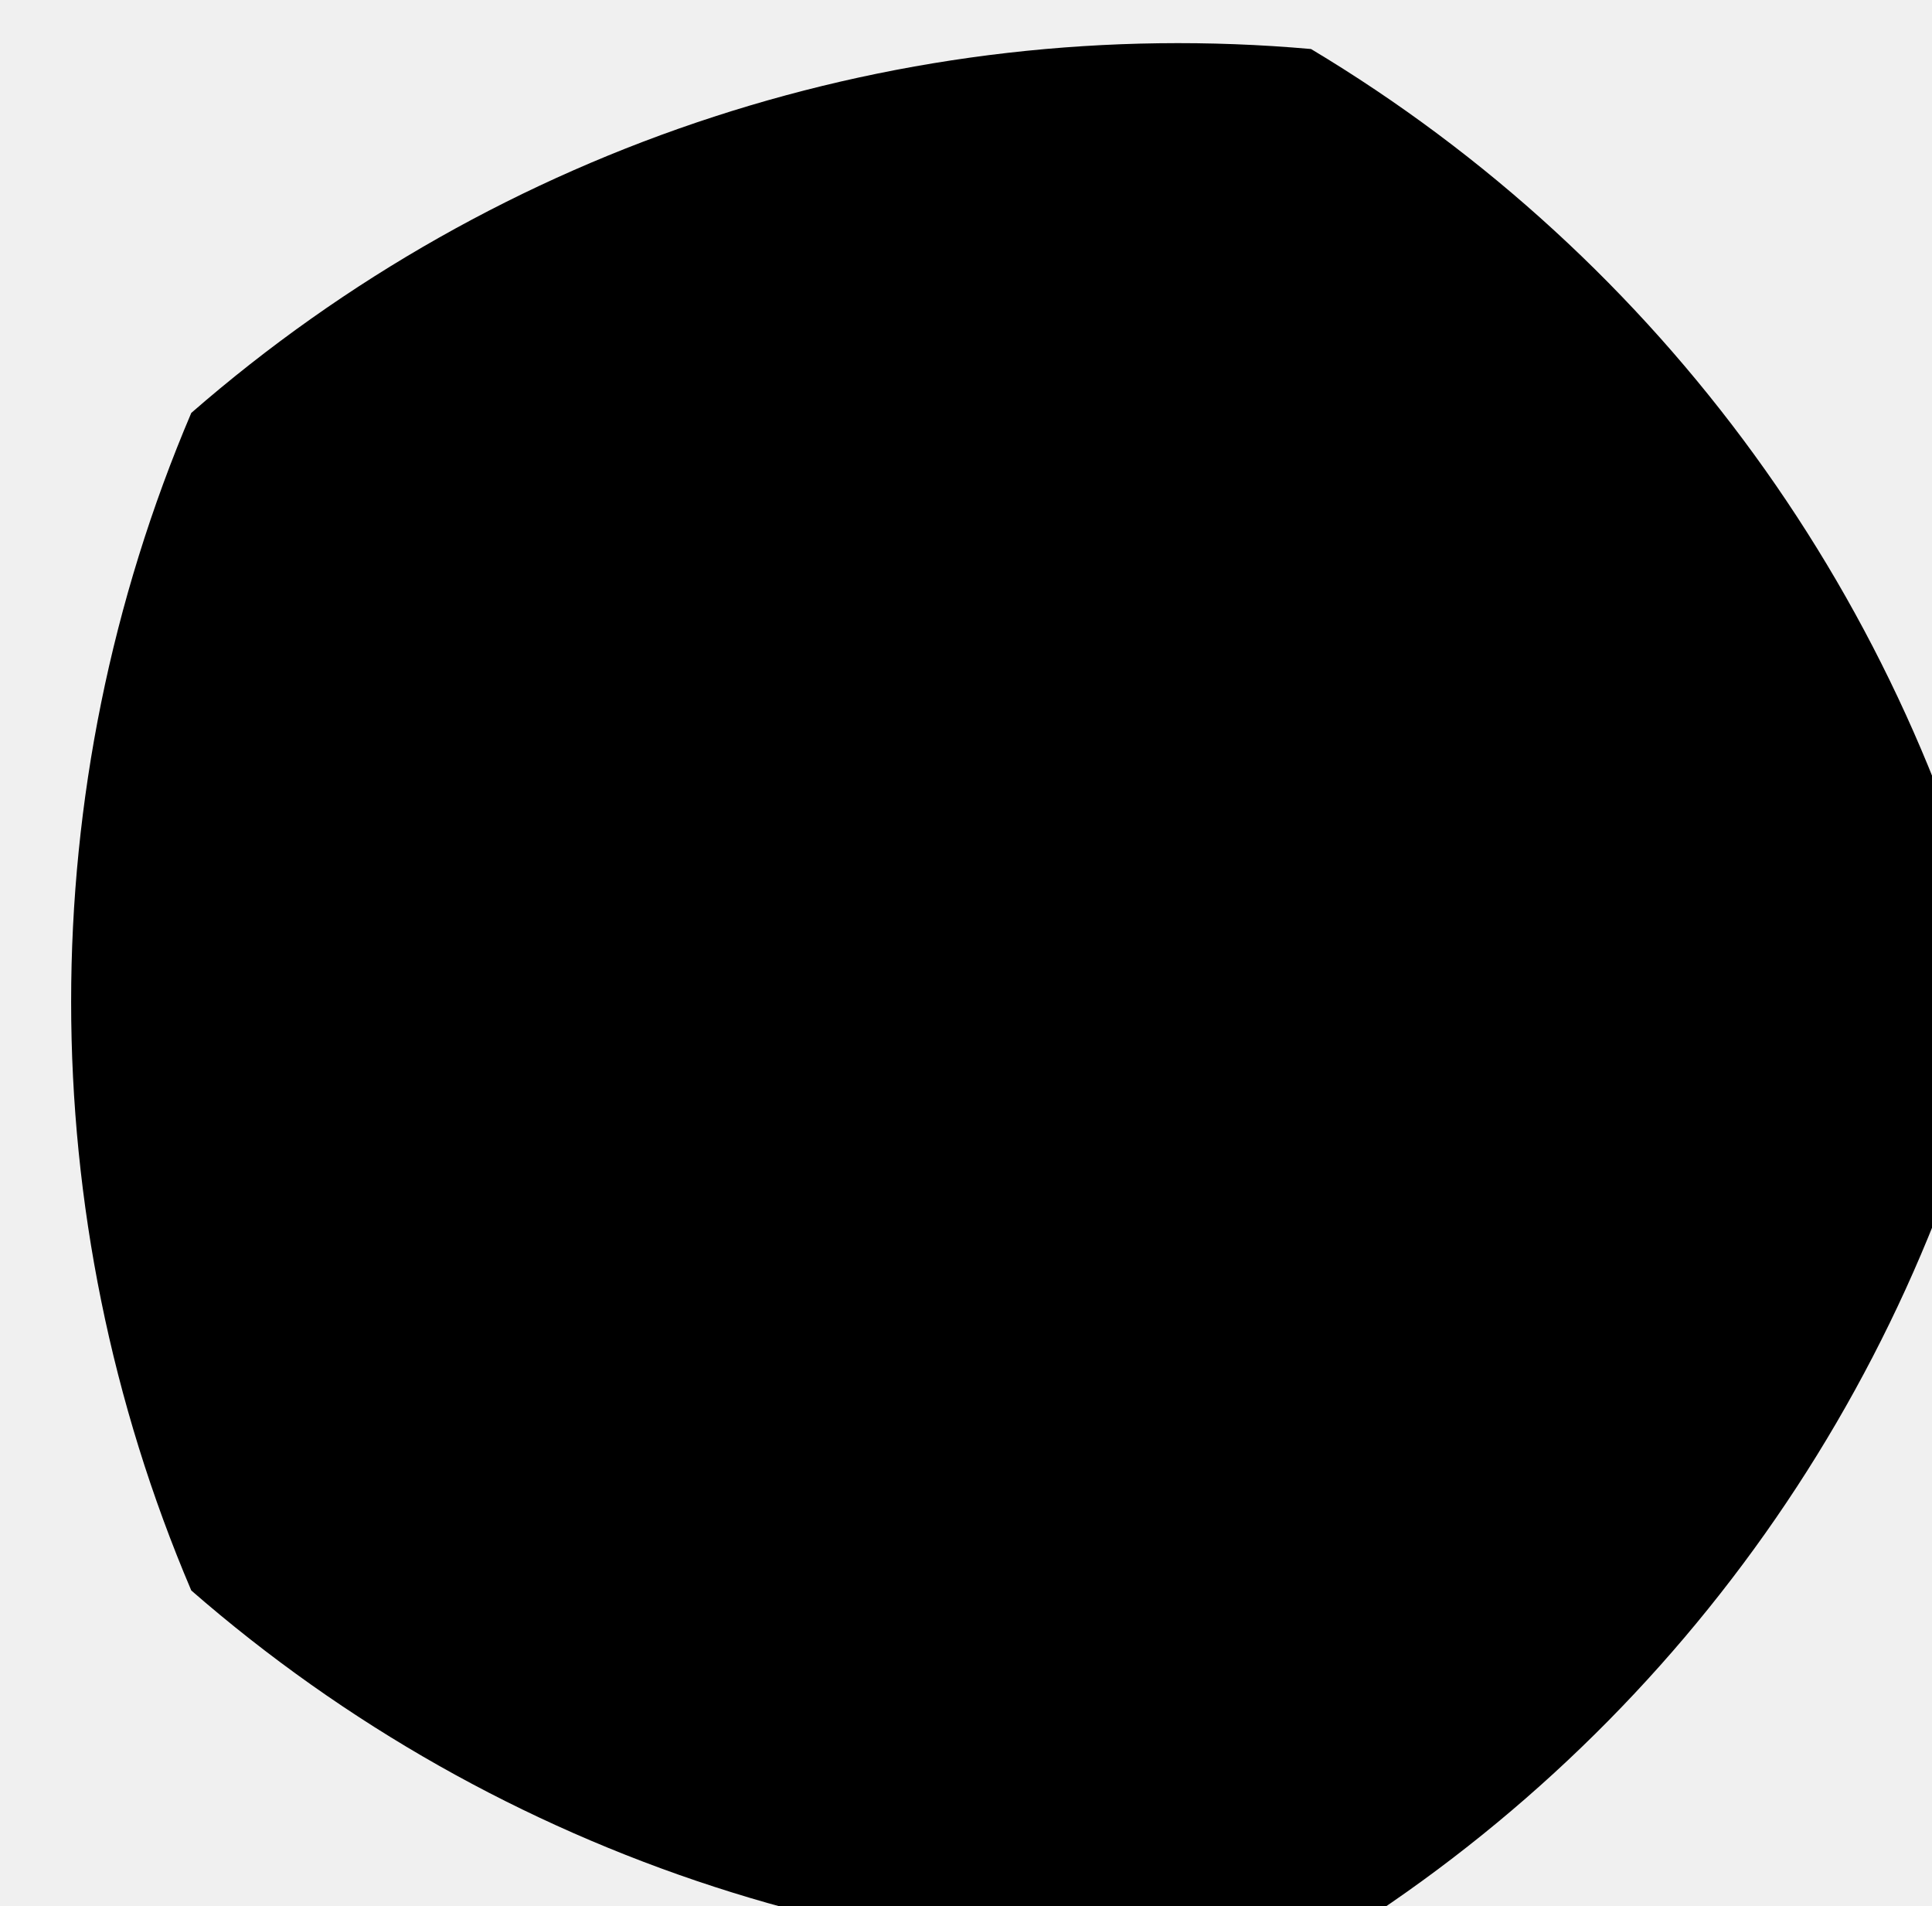
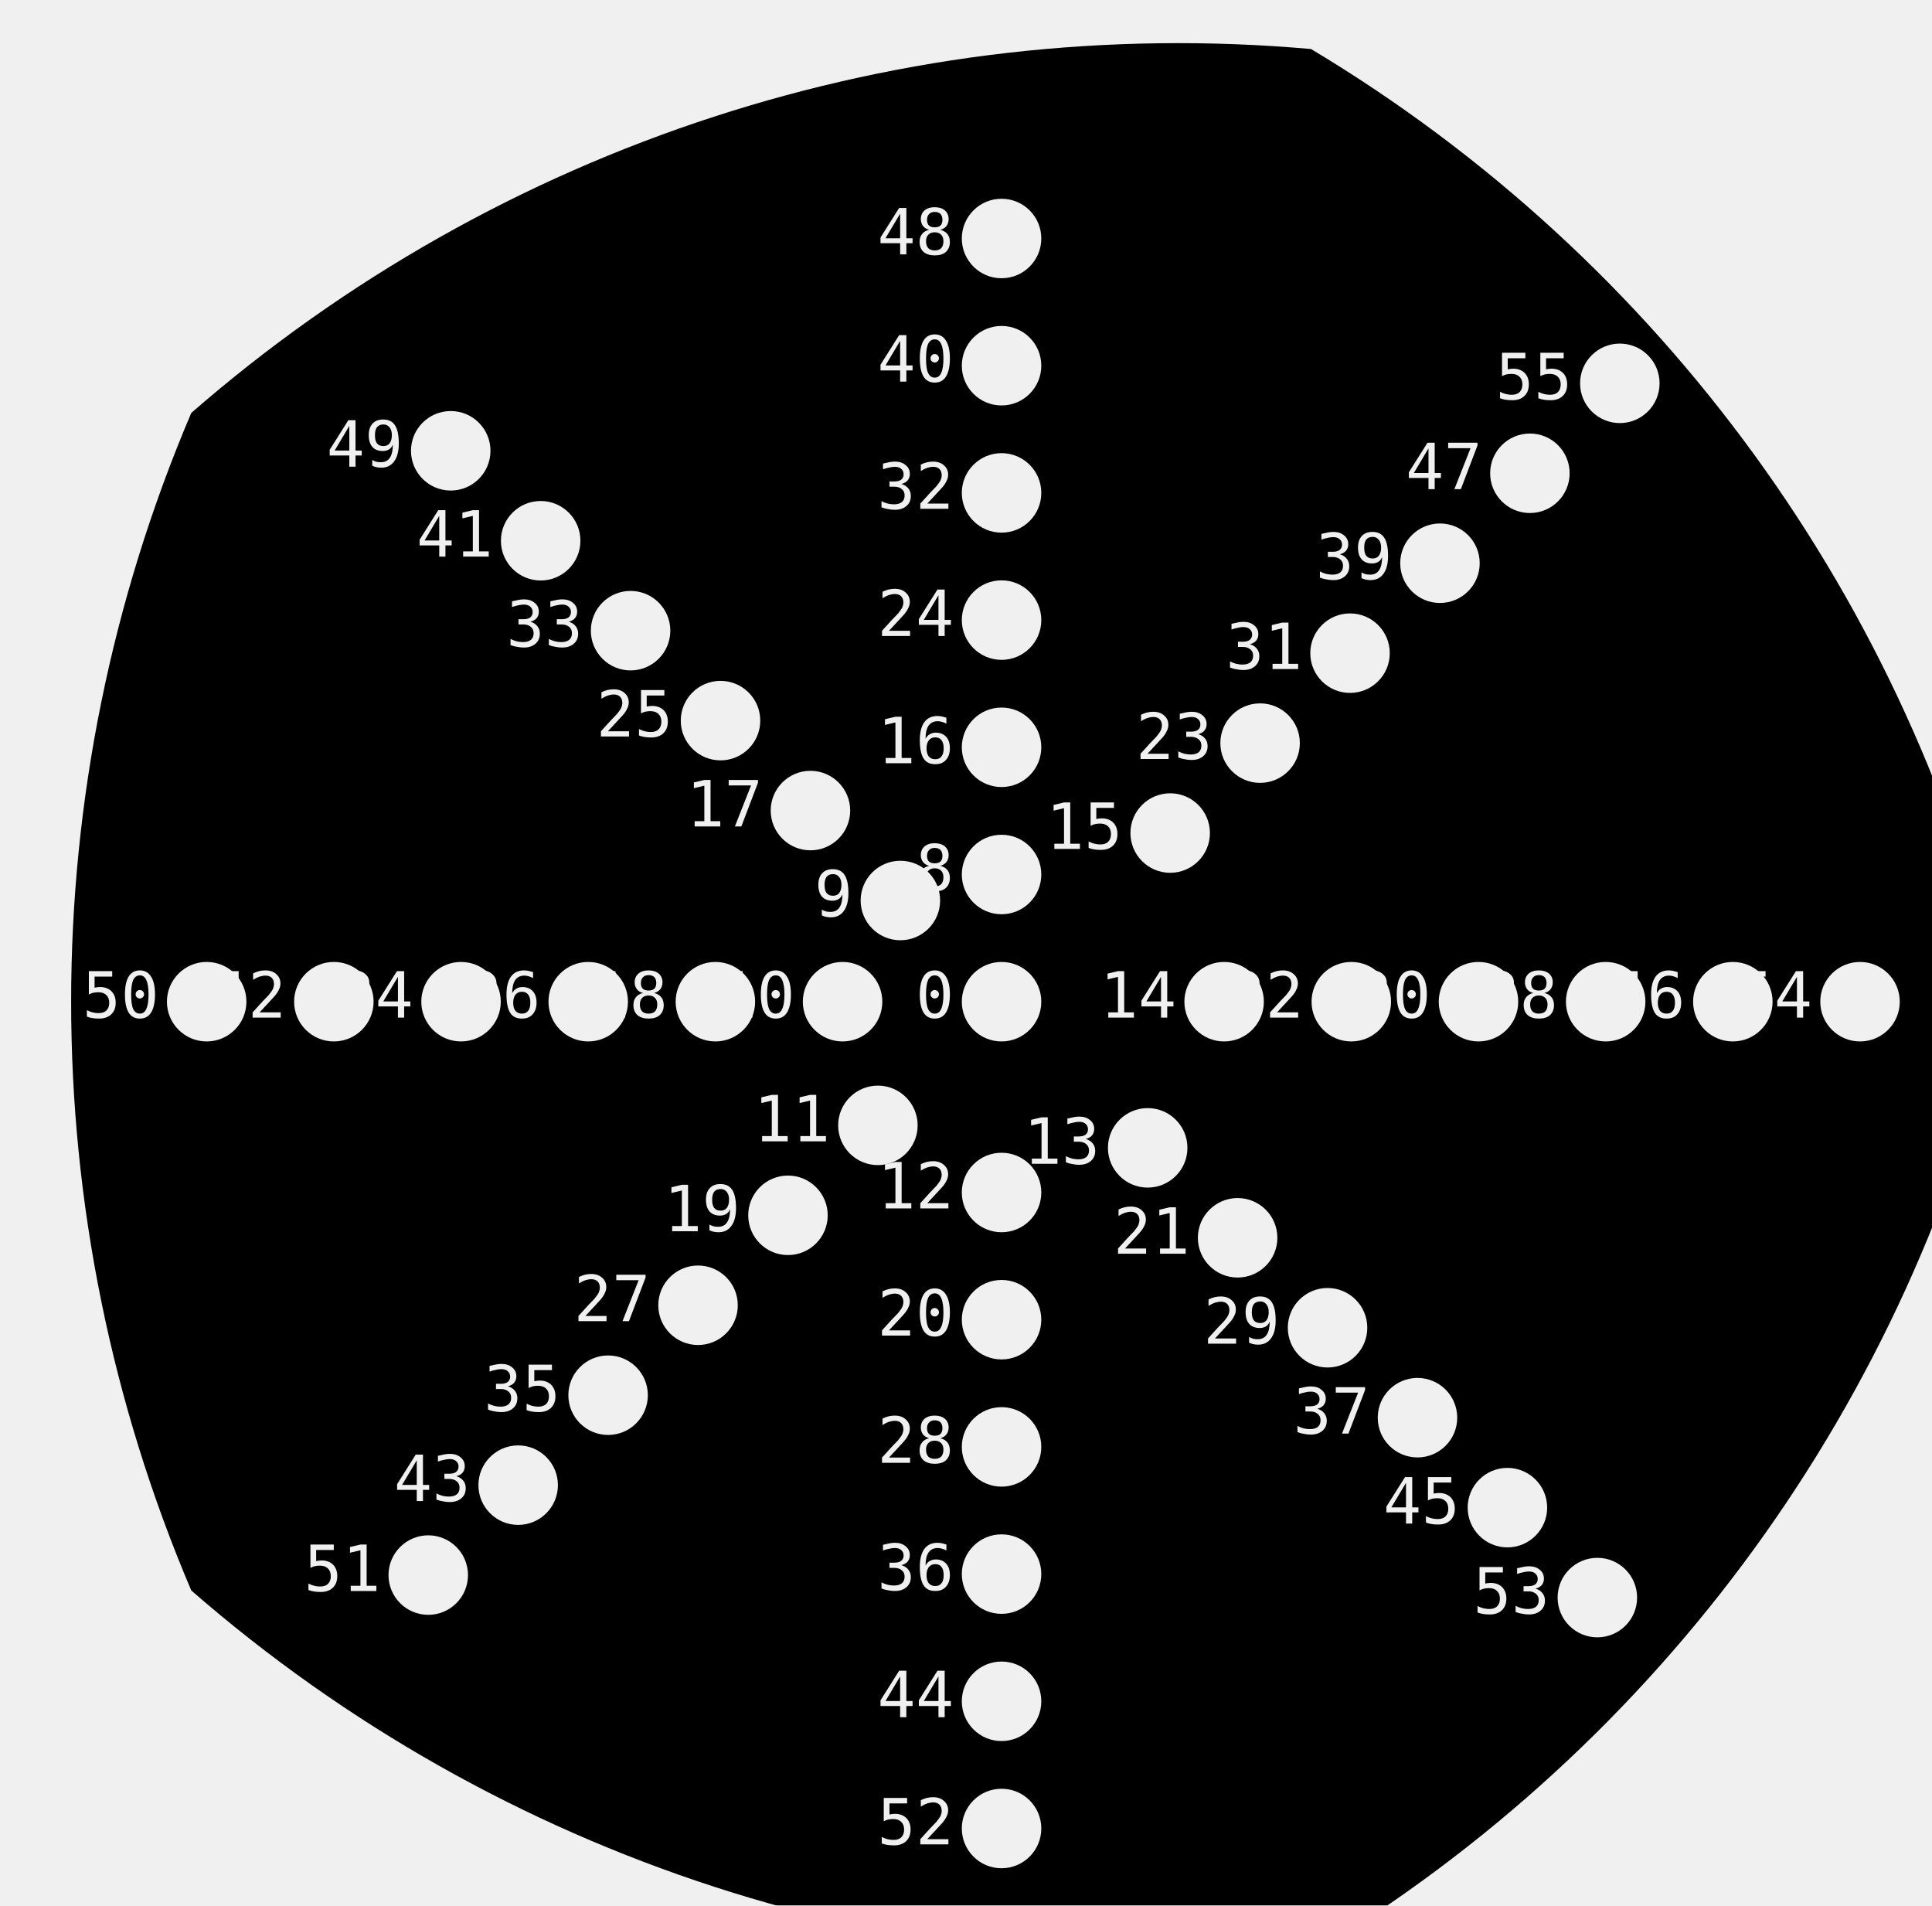
- <svg xmlns="http://www.w3.org/2000/svg">
+ <svg xmlns="http://www.w3.org/2000/svg" xmlns:ns1="http://nathanfriend.io/inspiral">
  <style>
    text {
      font-family: monospace;
      font-size: 4px;
    }
  </style>
  <g>
-     <path d="M 126 63              A 94.5 94.5 0 0 0 82.468 3.083              A 94.5 94.5 0 0 0 12.032 25.97              A 94.5 94.5 0 0 0 12.032 100.03              A 94.5 94.5 0 0 0 82.468 122.917              A 94.5 94.5 0 0 0 126 63              Z" />
+     <mask id="holes">
+       <rect width="100%" height="100%" fill="white" />
+       <circle cx="63" cy="63" r="2.5" ns1:hole-name="0" ns1:hole-text-position-angle="0" ns1:hole-text-rotation-angle="0" />
+       <text x="60" y="64" text-anchor="end">0</text>
+       <circle cx="63" cy="55" r="2.5" ns1:hole-name="8" ns1:hole-text-position-angle="2.3415926535897933" ns1:hole-text-rotation-angle="-0.7" />
+       <text x="60" y="56" text-anchor="end">8</text>
+       <circle cx="63" cy="47" r="2.5" ns1:hole-name="16" ns1:hole-text-position-angle="2.741592653589793" ns1:hole-text-rotation-angle="0" />
+       <text x="60" y="48" text-anchor="end">16</text>
+       <circle cx="63" cy="39" r="2.5" ns1:hole-name="24" ns1:hole-text-position-angle="3.141592653589793" ns1:hole-text-rotation-angle="0" />
+       <text x="60" y="40" text-anchor="end">24</text>
+       <circle cx="63" cy="31" r="2.5" ns1:hole-name="32" ns1:hole-text-position-angle="3.141592653589793" ns1:hole-text-rotation-angle="0" />
+       <text x="60" y="32" text-anchor="end">32</text>
+       <circle cx="63" cy="23" r="2.5" ns1:hole-name="40" ns1:hole-text-position-angle="3.141592653589793" ns1:hole-text-rotation-angle="0" />
+       <text x="60" y="24" text-anchor="end">40</text>
+       <circle cx="63" cy="15" r="2.5" ns1:hole-name="48" ns1:hole-text-position-angle="3.141592653589793" ns1:hole-text-rotation-angle="0" />
+       <text x="60" y="16" text-anchor="end">48</text>
+       <circle cx="56.636" cy="56.636" r="2.5" ns1:hole-name="9" ns1:hole-text-position-angle="3.1269908169872416" ns1:hole-text-rotation-angle="-1.4853981633974482" />
+       <text x="53.636" y="57.636" text-anchor="end">9</text>
+       <circle cx="50.979" cy="50.979" r="2.5" ns1:hole-name="17" ns1:hole-text-position-angle="3.5269908169872415" ns1:hole-text-rotation-angle="-0.7853981633974483" />
+       <text x="47.979" y="51.979" text-anchor="end">17</text>
+       <circle cx="45.322" cy="45.322" r="2.5" ns1:hole-name="25" ns1:hole-text-position-angle="3.9269908169872414" ns1:hole-text-rotation-angle="-0.7853981633974483" />
+       <text x="42.322" y="46.322" text-anchor="end">25</text>
+       <circle cx="39.665" cy="39.665" r="2.5" ns1:hole-name="33" ns1:hole-text-position-angle="3.9269908169872414" ns1:hole-text-rotation-angle="-0.7853981633974483" />
+       <text x="36.665" y="40.665" text-anchor="end">33</text>
+       <circle cx="34.009" cy="34.009" r="2.5" ns1:hole-name="41" ns1:hole-text-position-angle="3.9269908169872414" ns1:hole-text-rotation-angle="-0.7853981633974483" />
+       <text x="31.009" y="35.009" text-anchor="end">41</text>
+       <circle cx="28.352" cy="28.352" r="2.5" ns1:hole-name="49" ns1:hole-text-position-angle="3.9269908169872414" ns1:hole-text-rotation-angle="-0.7853981633974483" />
+       <text x="25.352" y="29.352" text-anchor="end">49</text>
+       <circle cx="53" cy="63" r="2.5" ns1:hole-name="10" ns1:hole-text-position-angle="4.312388980384689" ns1:hole-text-rotation-angle="-1.5707963267948966" />
+       <text x="50" y="64" text-anchor="end">10</text>
+       <circle cx="45" cy="63" r="2.5" ns1:hole-name="18" ns1:hole-text-position-angle="4.71238898038469" ns1:hole-text-rotation-angle="-1.5707963267948966" />
+       <text x="42" y="64" text-anchor="end">18</text>
+       <circle cx="37" cy="63" r="2.5" ns1:hole-name="26" ns1:hole-text-position-angle="4.71238898038469" ns1:hole-text-rotation-angle="-1.5707963267948966" />
+       <text x="34" y="64" text-anchor="end">26</text>
+       <circle cx="29" cy="63" r="2.5" ns1:hole-name="34" ns1:hole-text-position-angle="4.71238898038469" ns1:hole-text-rotation-angle="-1.5707963267948966" />
+       <text x="26" y="64" text-anchor="end">34</text>
+       <circle cx="21" cy="63" r="2.5" ns1:hole-name="42" ns1:hole-text-position-angle="4.71238898038469" ns1:hole-text-rotation-angle="-1.5707963267948966" />
+       <text x="18" y="64" text-anchor="end">42</text>
+       <circle cx="13" cy="63" r="2.5" ns1:hole-name="50" ns1:hole-text-position-angle="4.71238898038469" ns1:hole-text-rotation-angle="-1.5707963267948966" />
+       <text x="10" y="64" text-anchor="end">50</text>
+       <circle cx="55.222" cy="70.778" r="2.5" ns1:hole-name="11" ns1:hole-text-position-angle="4.997787143782138" ns1:hole-text-rotation-angle="-2.356194490192345" />
+       <text x="52.222" y="71.778" text-anchor="end">11</text>
+       <circle cx="49.565" cy="76.435" r="2.5" ns1:hole-name="19" ns1:hole-text-position-angle="5.497787143782138" ns1:hole-text-rotation-angle="-2.356194490192345" />
+       <text x="46.565" y="77.435" text-anchor="end">19</text>
+       <circle cx="43.908" cy="82.092" r="2.5" ns1:hole-name="27" ns1:hole-text-position-angle="5.497787143782138" ns1:hole-text-rotation-angle="-2.356194490192345" />
+       <text x="40.908" y="83.092" text-anchor="end">27</text>
+       <circle cx="38.251" cy="87.749" r="2.5" ns1:hole-name="35" ns1:hole-text-position-angle="5.497787143782138" ns1:hole-text-rotation-angle="-2.356194490192345" />
+       <text x="35.251" y="88.749" text-anchor="end">35</text>
+       <circle cx="32.594" cy="93.406" r="2.5" ns1:hole-name="43" ns1:hole-text-position-angle="5.497787143782138" ns1:hole-text-rotation-angle="-2.356194490192345" />
+       <text x="29.594" y="94.406" text-anchor="end">43</text>
+       <circle cx="26.938" cy="99.062" r="2.5" ns1:hole-name="51" ns1:hole-text-position-angle="5.497787143782138" ns1:hole-text-rotation-angle="-2.356194490192345" />
+       <text x="23.938" y="100.062" text-anchor="end">51</text>
+       <circle cx="63" cy="75" r="2.5" ns1:hole-name="12" ns1:hole-text-position-angle="6.083185307179586" ns1:hole-text-rotation-angle="-3.141592653589793" />
+       <text x="60" y="76" text-anchor="end">12</text>
+       <circle cx="63" cy="83" r="2.5" ns1:hole-name="20" ns1:hole-text-position-angle="6.283185307179586" ns1:hole-text-rotation-angle="-3.141592653589793" />
+       <text x="60" y="84" text-anchor="end">20</text>
+       <circle cx="63" cy="91" r="2.5" ns1:hole-name="28" ns1:hole-text-position-angle="6.283185307179586" ns1:hole-text-rotation-angle="-3.141592653589793" />
+       <text x="60" y="92" text-anchor="end">28</text>
+       <circle cx="63" cy="99" r="2.5" ns1:hole-name="36" ns1:hole-text-position-angle="6.283185307179586" ns1:hole-text-rotation-angle="-3.141592653589793" />
+       <text x="60" y="100" text-anchor="end">36</text>
+       <circle cx="63" cy="107" r="2.5" ns1:hole-name="44" ns1:hole-text-position-angle="6.283185307179586" ns1:hole-text-rotation-angle="-3.141592653589793" />
+       <text x="60" y="108" text-anchor="end">44</text>
+       <circle cx="63" cy="115" r="2.5" ns1:hole-name="52" ns1:hole-text-position-angle="6.283185307179586" ns1:hole-text-rotation-angle="-3.141592653589793" />
+       <text x="60" y="116" text-anchor="end">52</text>
+       <circle cx="72.192" cy="72.192" r="2.5" ns1:hole-name="13" ns1:hole-text-position-angle="6.668583470577034" ns1:hole-text-rotation-angle="-3.9269908169872414" />
+       <text x="69.192" y="73.192" text-anchor="end">13</text>
+       <circle cx="77.849" cy="77.849" r="2.5" ns1:hole-name="21" ns1:hole-text-position-angle="7.0685834705770345" ns1:hole-text-rotation-angle="-3.9269908169872414" />
+       <text x="74.849" y="78.849" text-anchor="end">21</text>
+       <circle cx="83.506" cy="83.506" r="2.5" ns1:hole-name="29" ns1:hole-text-position-angle="7.0685834705770345" ns1:hole-text-rotation-angle="-3.9269908169872414" />
+       <text x="80.506" y="84.506" text-anchor="end">29</text>
+       <circle cx="89.163" cy="89.163" r="2.5" ns1:hole-name="37" ns1:hole-text-position-angle="7.0685834705770345" ns1:hole-text-rotation-angle="-3.9269908169872414" />
+       <text x="86.163" y="90.163" text-anchor="end">37</text>
+       <circle cx="94.82" cy="94.82" r="2.5" ns1:hole-name="45" ns1:hole-text-position-angle="7.0685834705770345" ns1:hole-text-rotation-angle="-3.9269908169872414" />
+       <text x="91.82" y="95.82" text-anchor="end">45</text>
+       <circle cx="100.477" cy="100.477" r="2.5" ns1:hole-name="53" ns1:hole-text-position-angle="7.0685834705770345" ns1:hole-text-rotation-angle="-3.9269908169872414" />
+       <text x="97.477" y="101.477" text-anchor="end">53</text>
+       <circle cx="77" cy="63" r="2.5" ns1:hole-name="14" ns1:hole-text-position-angle="7.653981633974483" ns1:hole-text-rotation-angle="-4.71238898038469" />
+       <text x="74" y="64" text-anchor="end">14</text>
+       <circle cx="85" cy="63" r="2.5" ns1:hole-name="22" ns1:hole-text-position-angle="7.853981633974483" ns1:hole-text-rotation-angle="-4.71238898038469" />
+       <text x="82" y="64" text-anchor="end">22</text>
+       <circle cx="93" cy="63" r="2.5" ns1:hole-name="30" ns1:hole-text-position-angle="7.853981633974483" ns1:hole-text-rotation-angle="-4.71238898038469" />
+       <text x="90" y="64" text-anchor="end">30</text>
+       <circle cx="101" cy="63" r="2.5" ns1:hole-name="38" ns1:hole-text-position-angle="7.853981633974483" ns1:hole-text-rotation-angle="-4.71238898038469" />
+       <text x="98" y="64" text-anchor="end">38</text>
+       <circle cx="109" cy="63" r="2.5" ns1:hole-name="46" ns1:hole-text-position-angle="7.853981633974483" ns1:hole-text-rotation-angle="-4.71238898038469" />
+       <text x="106" y="64" text-anchor="end">46</text>
+       <circle cx="117" cy="63" r="2.5" ns1:hole-name="54" ns1:hole-text-position-angle="7.853981633974483" ns1:hole-text-rotation-angle="-4.71238898038469" />
+       <text x="114" y="64" text-anchor="end">54</text>
+       <circle cx="73.607" cy="52.393" r="2.5" ns1:hole-name="15" ns1:hole-text-position-angle="8.439379797371931" ns1:hole-text-rotation-angle="-5.497787143782138" />
+       <text x="70.607" y="53.393" text-anchor="end">15</text>
+       <circle cx="79.263" cy="46.737" r="2.5" ns1:hole-name="23" ns1:hole-text-position-angle="8.63937979737193" ns1:hole-text-rotation-angle="-5.497787143782138" />
+       <text x="76.263" y="47.737" text-anchor="end">23</text>
+       <circle cx="84.92" cy="41.08" r="2.5" ns1:hole-name="31" ns1:hole-text-position-angle="8.63937979737193" ns1:hole-text-rotation-angle="-5.497787143782138" />
+       <text x="81.92" y="42.08" text-anchor="end">31</text>
+       <circle cx="90.577" cy="35.423" r="2.5" ns1:hole-name="39" ns1:hole-text-position-angle="8.63937979737193" ns1:hole-text-rotation-angle="-5.497787143782138" />
+       <text x="87.577" y="36.423" text-anchor="end">39</text>
+       <circle cx="96.234" cy="29.766" r="2.5" ns1:hole-name="47" ns1:hole-text-position-angle="8.63937979737193" ns1:hole-text-rotation-angle="-5.497787143782138" />
+       <text x="93.234" y="30.766" text-anchor="end">47</text>
+       <circle cx="101.891" cy="24.109" r="2.5" ns1:hole-name="55" ns1:hole-text-position-angle="8.63937979737193" ns1:hole-text-rotation-angle="-5.497787143782138" />
+       <text x="98.891" y="25.109" text-anchor="end">55</text>
+     </mask>
+     <path mask="url(#holes)" d="M 126 63              A 94.5 94.5 0 0 0 82.468 3.083              A 94.5 94.5 0 0 0 12.032 25.97              A 94.5 94.5 0 0 0 12.032 100.03              A 94.5 94.5 0 0 0 82.468 122.917              A 94.5 94.5 0 0 0 126 63              Z" />
  </g>
</svg>
